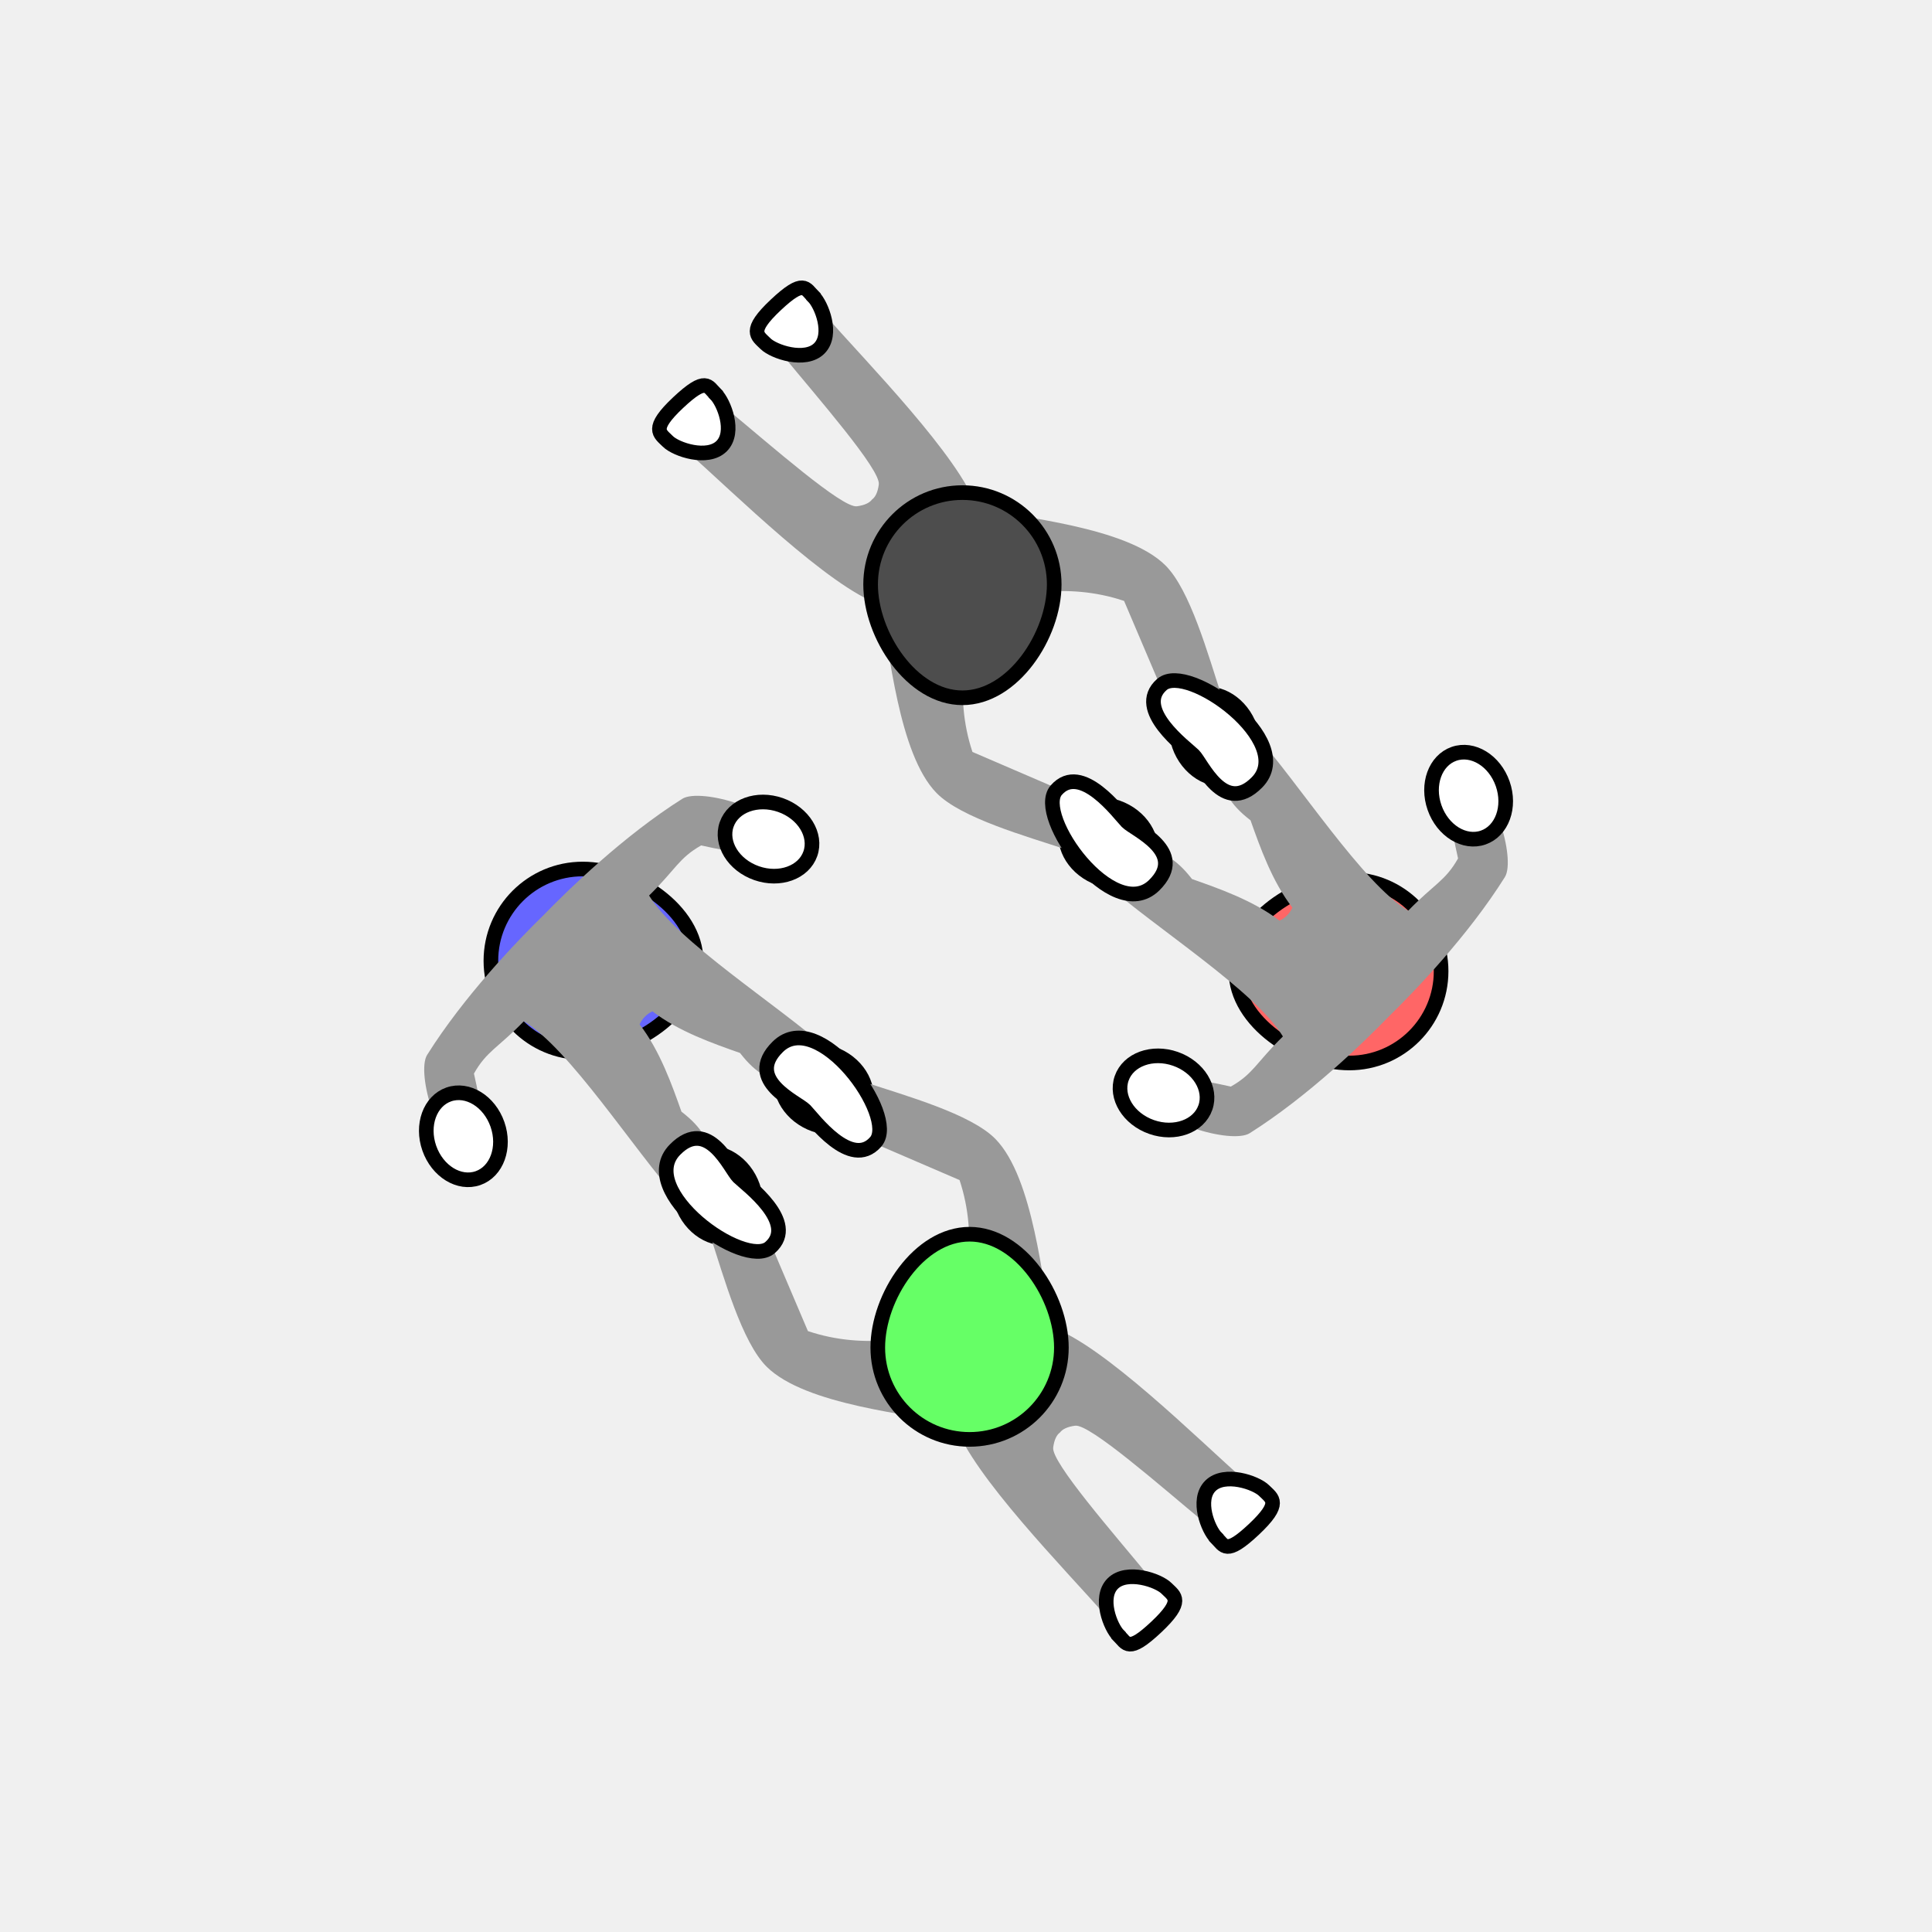
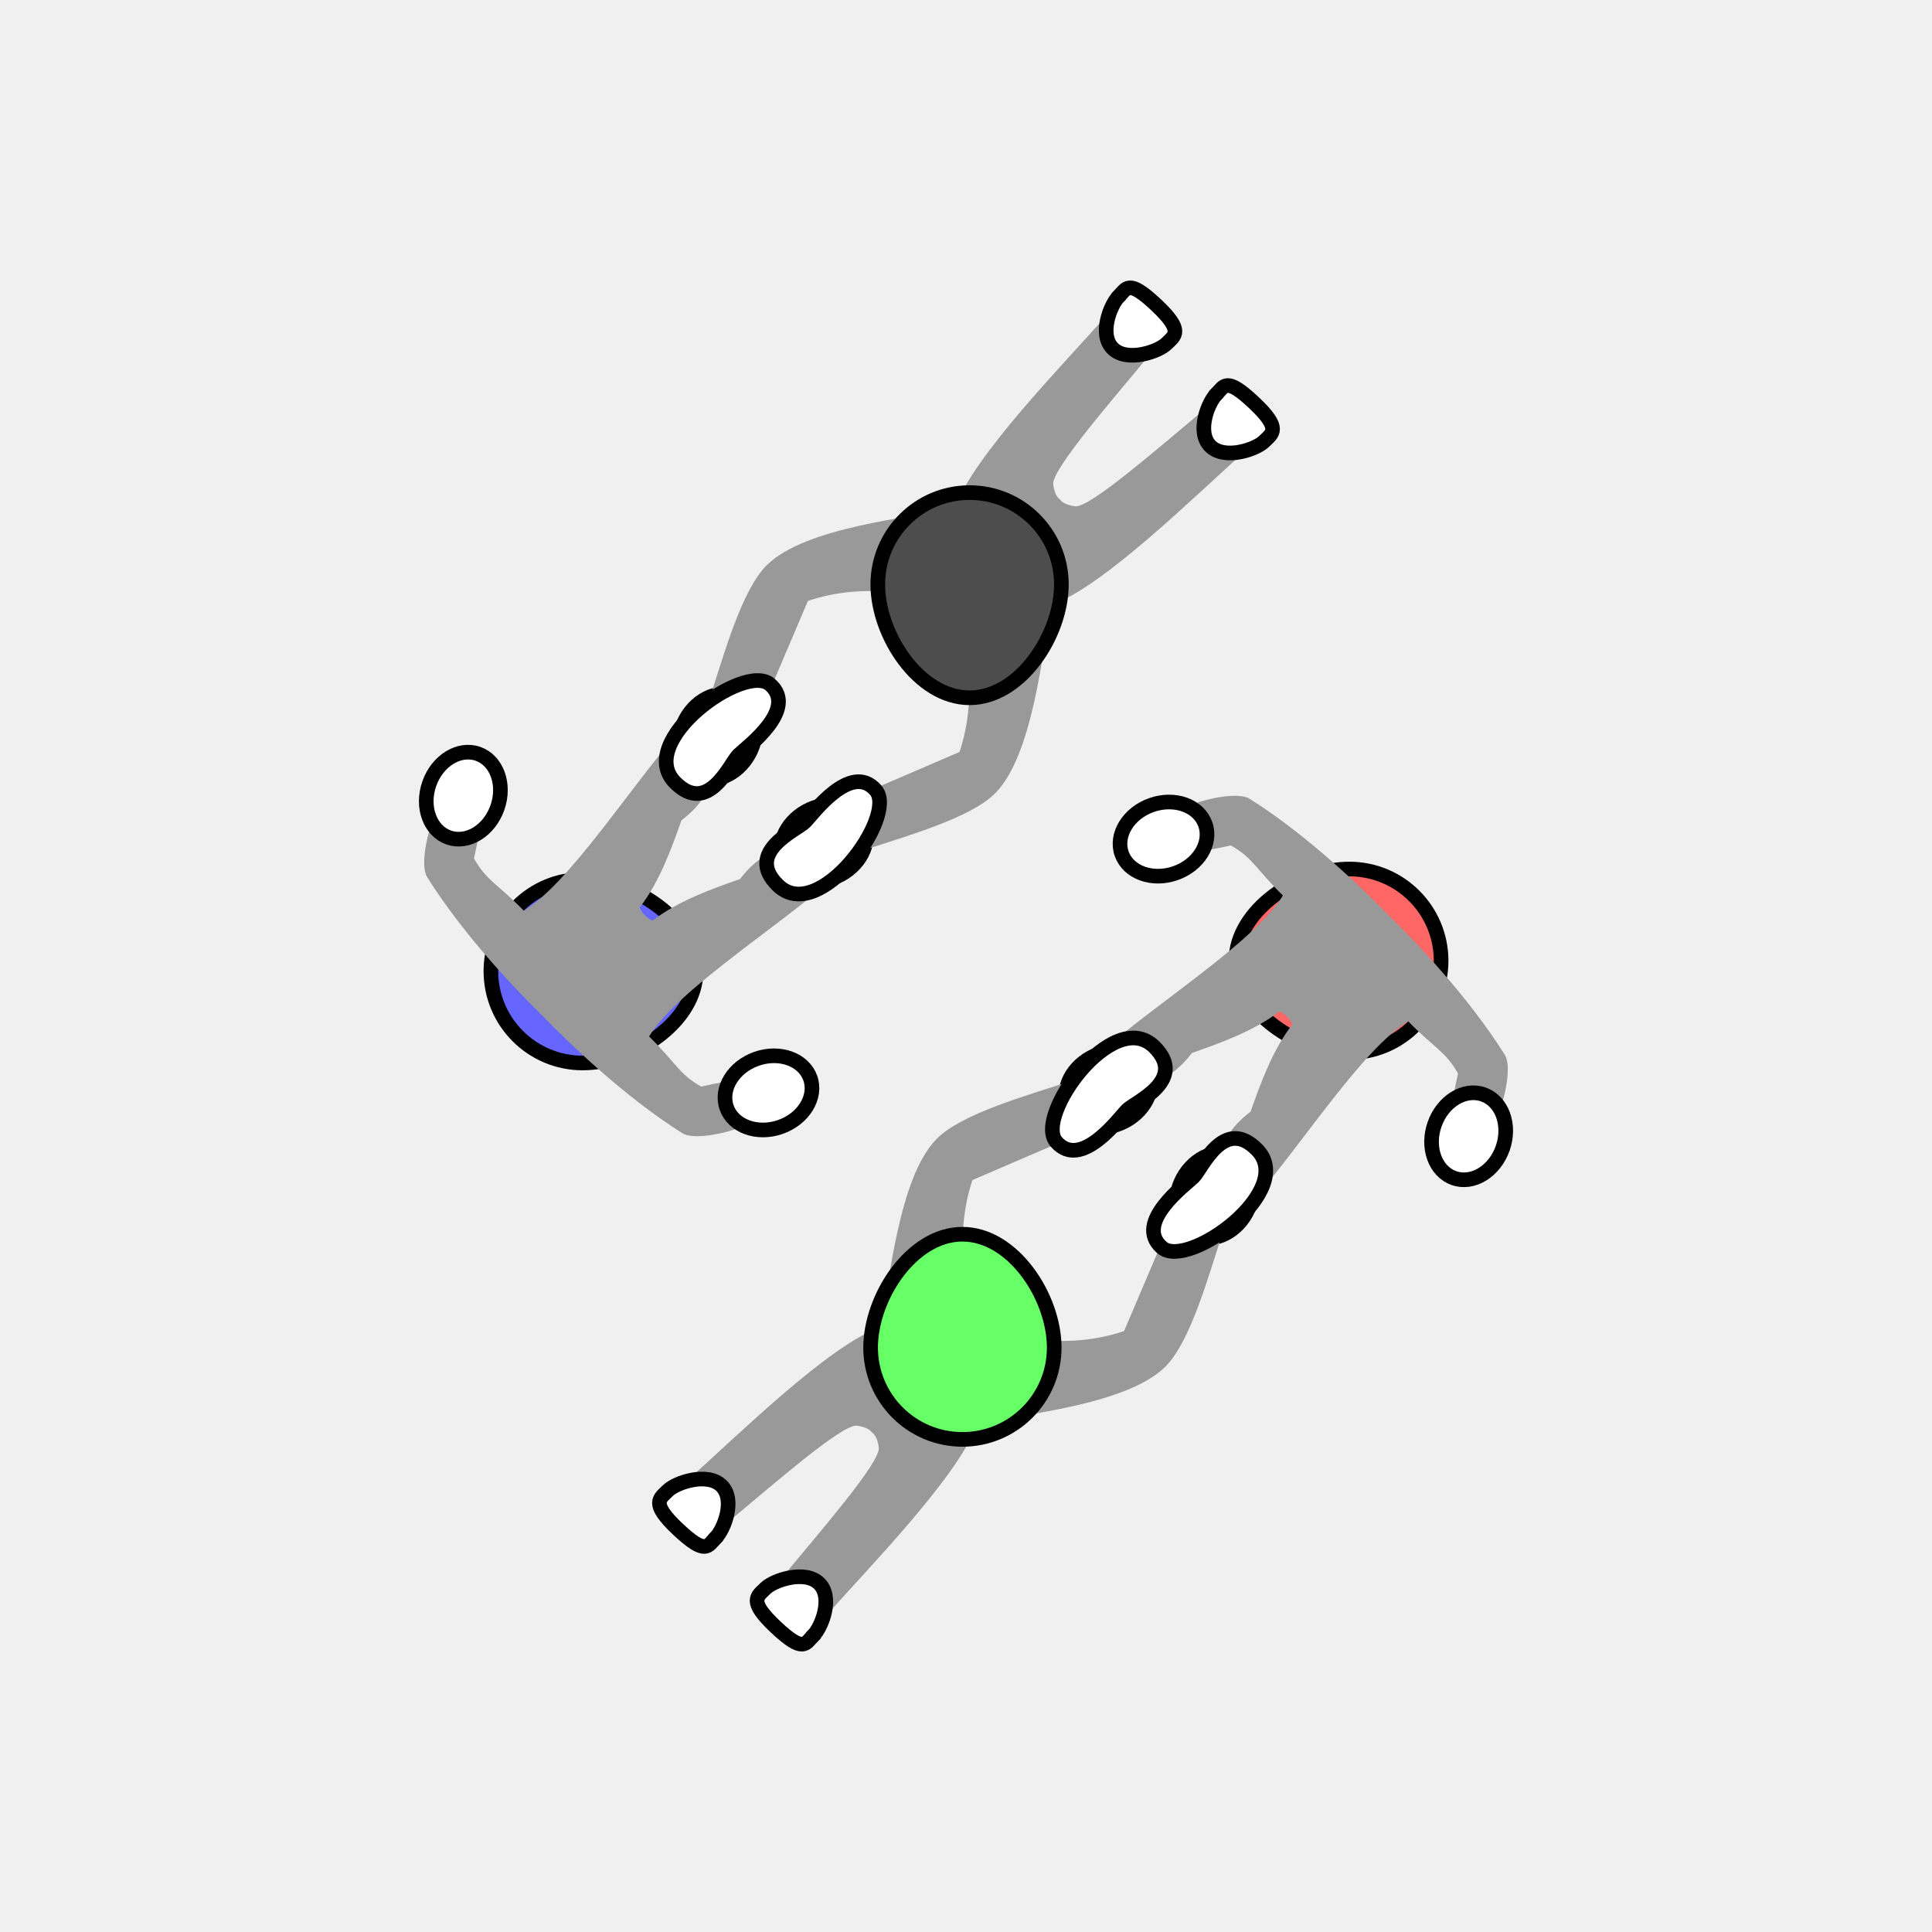
<svg xmlns="http://www.w3.org/2000/svg" width="35mm" height="35mm" viewBox="0 0 35 35" version="1.1" id="svg1" xml:space="preserve">
  <defs id="defs1" />
  <g id="layer1">
-     <path id="path1-3-0-5-2" style="fill:#6666ff;fill-opacity:1;stroke:#000000;stroke-width:0.265" d="m 10.556,15.743 c 0.918,0 2.054,0.744 2.054,1.663 0,0.918 -1.136,1.663 -2.054,1.663 -0.918,10e-7 -1.663,-0.744 -1.663,-1.663 0,-0.918 0.744,-1.663 1.663,-1.663 z" />
-     <ellipse style="fill:#ffffff;fill-opacity:1;stroke:#000000;stroke-width:0.265;stroke-dasharray:none;stroke-opacity:1" id="path1-7-2-9-9-8-7-2" cx="-12.887" cy="-22.274" rx="0.654" ry="0.803" transform="rotate(151.2852)" />
-     <ellipse style="fill:#ffffff;fill-opacity:1;stroke:#000000;stroke-width:0.265;stroke-dasharray:none;stroke-opacity:1" id="path1-7-2-9-9-8-7-2-2" cx="-3.745" cy="-24.945" rx="0.654" ry="0.803" transform="matrix(0.4804507,-0.8770217,-0.8770217,-0.4804507,0,0)" />
-     <path style="fill:#999999;fill-opacity:1;stroke:none;stroke-width:0.265;stroke-dasharray:none;stroke-opacity:1" d="m 16.062,7.559 c -0.262,-0.004 -0.518,0.082 -0.508,0.262 0.072,1.252 0.081,3.577 0.51,4.482 -0.438,0.679 -1.68,2.143 -1.689,3.135 -0.006,0.634 0.589,1.69 0.957,2.42 0.127,0.251 1.024,0.012 0.92,-0.25 l -0.891,-2.238 c 0.496,-0.99 1.378,-1.524 1.941,-1.777 0.563,0.256 1.443,0.793 1.936,1.785 l -0.9,2.234 c -0.105,0.261 0.792,0.505 0.92,0.254 0.371,-0.729 0.968,-1.784 0.965,-2.418 -0.006,-0.992 -1.242,-2.458 -1.678,-3.139 0.432,-0.904 0.45,-3.23 0.527,-4.482 0.022,-0.359 -1.022,-0.346 -1.057,0.012 -0.101,1.03 -0.213,2.744 -0.428,2.906 -0.121,0.092 -0.211,0.116 -0.279,0.105 -0.068,0.01 -0.16,-0.015 -0.281,-0.107 C 16.814,10.579 16.706,8.866 16.609,7.836 16.593,7.657 16.325,7.563 16.062,7.559 Z" id="path4-6-3" transform="rotate(-45,14.37888,11.77311)" />
-     <path id="path1-7-1-9-7" style="fill:#ffffff;stroke:#000000;stroke-width:0.265;stroke-dasharray:none" d="m 14.736,5.374 c 0.147,0.147 0.361,0.683 0.106,0.938 -0.255,0.255 -0.827,0.061 -0.974,-0.086 -0.147,-0.147 -0.323,-0.223 0.186,-0.702 0.509,-0.478 0.535,-0.298 0.682,-0.151 z" />
-     <path id="path1-7-1-9-7-5" style="fill:#ffffff;stroke:#000000;stroke-width:0.265;stroke-dasharray:none" d="m 12.967,7.144 c 0.147,0.147 0.361,0.683 0.106,0.938 -0.255,0.255 -0.827,0.061 -0.974,-0.086 -0.147,-0.147 -0.323,-0.223 0.186,-0.702 0.509,-0.478 0.535,-0.298 0.682,-0.151 z" />
-     <path id="path1-3-0" style="fill:#ff6666;fill-opacity:1;stroke:#000000;stroke-width:0.265" d="m 24.444,19.257 c -0.918,-1e-6 -2.054,-0.744 -2.054,-1.663 10e-7,-0.918 1.136,-1.663 2.054,-1.663 0.918,-1e-6 1.663,0.744 1.663,1.663 0,0.918 -0.744,1.663 -1.663,1.663 z" />
-     <path style="fill:#999999;fill-opacity:1;stroke:none;stroke-width:0.265;stroke-dasharray:none;stroke-opacity:1" d="m 16.191,8.904 c -0.292,-0.008 -0.617,0.099 -0.605,0.301 0.072,1.252 0.538,3.33 0.305,4.273 -0.676,-0.01 -0.857,0.095 -1.309,-0.031 -0.321,-0.512 -0.75,-1.125 -1.102,-0.854 -0.354,0.274 0.361,1.606 0.742,1.693 1.223,0.28 2.604,0.306 3.273,0.299 0.67,0.009 2.052,-0.011 3.275,-0.287 0.382,-0.086 1.103,-1.416 0.75,-1.691 -0.35,-0.273 -0.783,0.341 -1.105,0.852 -0.452,0.125 -0.633,0.018 -1.309,0.025 -0.23,-0.945 0.243,-3.019 0.32,-4.271 0.022,-0.359 -1.02,-0.424 -1.055,-0.066 -0.05,0.515 -0.184,0.627 -0.117,1.156 -0.217,0.453 -0.512,1.061 -0.588,1.654 -0.059,0.022 -0.115,0.03 -0.166,0.029 -0.051,9.3e-5 -0.107,-0.009 -0.166,-0.031 -0.074,-0.593 -0.366,-1.201 -0.582,-1.654 0.069,-0.529 -0.065,-0.641 -0.113,-1.156 -0.015,-0.156 -0.222,-0.234 -0.449,-0.24 z" id="path4-6-3-2" transform="matrix(-0.7071068,0.7071068,0.7071068,0.7071068,27.21644,-4.268112)" />
-     <path id="path1-7-1-1-4" style="fill:#ffffff;stroke:#000000;stroke-width:0.265;stroke-dasharray:none" d="m 21.05,12.399 c -0.517,0.449 0.423,1.136 0.572,1.281 0.148,0.145 0.546,1.106 1.149,0.494 0.732,-0.742 -1.255,-2.179 -1.721,-1.775 z" />
-     <path id="path1-7-1-1-4-5" style="fill:#ffffff;stroke:#000000;stroke-width:0.265;stroke-dasharray:none" d="m 19.135,14.315 c 0.449,-0.517 1.136,0.423 1.281,0.572 0.145,0.148 1.106,0.546 0.494,1.149 -0.742,0.732 -2.179,-1.255 -1.775,-1.721 z" />
-     <ellipse style="fill:#ffffff;fill-opacity:1;stroke:#000000;stroke-width:0.265;stroke-dasharray:none;stroke-opacity:1" id="path1-7-2-9-9-1-3" cx="-20.357" cy="-22.388" rx="0.654" ry="0.803" transform="rotate(160.7281)" />
-     <ellipse style="fill:#ffffff;fill-opacity:1;stroke:#000000;stroke-width:0.265;stroke-dasharray:none;stroke-opacity:1" id="path1-7-2-9-9-1-3-9" cx="-11.733" cy="-26.432" rx="0.654" ry="0.803" transform="matrix(0.3300518,-0.9439628,-0.9439628,-0.3300518,0,0)" />
-     <path id="path1-3-2" style="fill:#4d4d4d;fill-opacity:1;stroke:#000000;stroke-width:0.265" d="m 19.098,10.587 c 0,0.918 -0.744,2.054 -1.663,2.054 -0.918,1e-6 -1.663,-1.136 -1.663,-2.054 10e-7,-0.918 0.744,-1.663 1.663,-1.663 0.918,-1e-6 1.663,0.744 1.663,1.663 z" />
-     <ellipse style="fill:#ffffff;fill-opacity:1;stroke:#000000;stroke-width:0.265;stroke-dasharray:none;stroke-opacity:1" id="path1-7-2-9-9-8-7-2-5" cx="0.993" cy="25.238" rx="0.654" ry="0.803" transform="rotate(-28.71484)" />
-     <ellipse style="fill:#ffffff;fill-opacity:1;stroke:#000000;stroke-width:0.265;stroke-dasharray:none;stroke-opacity:1" id="path1-7-2-9-9-8-7-2-2-4" cx="10.135" cy="22.567" rx="0.654" ry="0.803" transform="matrix(-0.4804507,0.8770217,0.8770217,0.4804507,0,0)" />
-     <path style="fill:#999999;fill-opacity:1;stroke:none;stroke-width:0.265;stroke-dasharray:none;stroke-opacity:1" d="m 16.062,7.559 c -0.262,-0.004 -0.518,0.082 -0.508,0.262 0.072,1.252 0.081,3.577 0.51,4.482 -0.438,0.679 -1.68,2.143 -1.689,3.135 -0.006,0.634 0.589,1.69 0.957,2.42 0.127,0.251 1.024,0.012 0.92,-0.25 l -0.891,-2.238 c 0.496,-0.99 1.378,-1.524 1.941,-1.777 0.563,0.256 1.443,0.793 1.936,1.785 l -0.9,2.234 c -0.105,0.261 0.792,0.505 0.92,0.254 0.371,-0.729 0.968,-1.784 0.965,-2.418 -0.006,-0.992 -1.242,-2.458 -1.678,-3.139 0.432,-0.904 0.45,-3.23 0.527,-4.482 0.022,-0.359 -1.022,-0.346 -1.057,0.012 -0.101,1.03 -0.213,2.744 -0.428,2.906 -0.121,0.092 -0.211,0.116 -0.279,0.105 -0.068,0.01 -0.16,-0.015 -0.281,-0.107 C 16.814,10.579 16.706,8.866 16.609,7.836 16.593,7.657 16.325,7.563 16.062,7.559 Z" id="path4-6-3-7" transform="rotate(135,15.12783,18.79282)" />
-     <path id="path1-7-1-9-7-4" style="fill:#ffffff;stroke:#000000;stroke-width:0.265;stroke-dasharray:none" d="m 20.264,29.626 c -0.147,-0.147 -0.361,-0.683 -0.106,-0.938 0.255,-0.255 0.827,-0.061 0.974,0.086 0.147,0.147 0.323,0.223 -0.186,0.702 -0.509,0.478 -0.535,0.298 -0.682,0.151 z" />
-     <path id="path1-7-1-9-7-5-4" style="fill:#ffffff;stroke:#000000;stroke-width:0.265;stroke-dasharray:none" d="m 22.033,27.856 c -0.147,-0.147 -0.361,-0.683 -0.106,-0.938 0.255,-0.255 0.827,-0.061 0.974,0.086 0.147,0.147 0.323,0.223 -0.186,0.702 -0.509,0.478 -0.535,0.298 -0.682,0.151 z" />
-     <path style="fill:#999999;fill-opacity:1;stroke:none;stroke-width:0.265;stroke-dasharray:none;stroke-opacity:1" d="m 16.191,8.904 c -0.292,-0.008 -0.617,0.099 -0.605,0.301 0.072,1.252 0.538,3.33 0.305,4.273 -0.676,-0.01 -0.857,0.095 -1.309,-0.031 -0.321,-0.512 -0.75,-1.125 -1.102,-0.854 -0.354,0.274 0.361,1.606 0.742,1.693 1.223,0.28 2.604,0.306 3.273,0.299 0.67,0.009 2.052,-0.011 3.275,-0.287 0.382,-0.086 1.103,-1.416 0.75,-1.691 -0.35,-0.273 -0.783,0.341 -1.105,0.852 -0.452,0.125 -0.633,0.018 -1.309,0.025 -0.23,-0.945 0.243,-3.019 0.32,-4.271 0.022,-0.359 -1.02,-0.424 -1.055,-0.066 -0.05,0.515 -0.184,0.627 -0.117,1.156 -0.217,0.453 -0.512,1.061 -0.588,1.654 -0.059,0.022 -0.115,0.03 -0.166,0.029 -0.051,9.3e-5 -0.107,-0.009 -0.166,-0.031 -0.074,-0.593 -0.366,-1.201 -0.582,-1.654 0.069,-0.529 -0.065,-0.641 -0.113,-1.156 -0.015,-0.156 -0.222,-0.234 -0.449,-0.24 z" id="path4-6-3-2-0" transform="matrix(0.7071068,-0.7071068,-0.7071068,-0.7071068,7.783559,39.26812)" />
-     <path id="path1-7-1-1-4-7" style="fill:#ffffff;stroke:#000000;stroke-width:0.265;stroke-dasharray:none" d="m 13.95,22.601 c 0.517,-0.449 -0.423,-1.136 -0.572,-1.281 -0.148,-0.145 -0.546,-1.106 -1.149,-0.494 -0.732,0.742 1.255,2.179 1.721,1.775 z" />
-     <path id="path1-7-1-1-4-5-8" style="fill:#ffffff;stroke:#000000;stroke-width:0.265;stroke-dasharray:none" d="m 15.865,20.685 c -0.449,0.517 -1.136,-0.423 -1.281,-0.572 -0.145,-0.148 -1.106,-0.546 -0.494,-1.149 0.742,-0.732 2.179,1.255 1.775,1.721 z" />
-     <ellipse style="fill:#ffffff;fill-opacity:1;stroke:#000000;stroke-width:0.265;stroke-dasharray:none;stroke-opacity:1" id="path1-7-2-9-9-1-3-6" cx="1.13" cy="22.202" rx="0.654" ry="0.803" transform="rotate(-19.27192)" />
-     <ellipse style="fill:#ffffff;fill-opacity:1;stroke:#000000;stroke-width:0.265;stroke-dasharray:none;stroke-opacity:1" id="path1-7-2-9-9-1-3-9-8" cx="9.754" cy="18.159" rx="0.654" ry="0.803" transform="matrix(-0.3300518,0.9439628,0.9439628,0.3300518,0,0)" />
-     <path id="path1-3-2-1" style="fill:#66ff66;fill-opacity:1;stroke:#000000;stroke-width:0.265" d="m 15.902,24.413 c 0,-0.918 0.744,-2.054 1.663,-2.054 0.918,0 1.663,1.136 1.663,2.054 0,0.918 -0.744,1.663 -1.663,1.663 -0.918,0 -1.663,-0.744 -1.663,-1.663 z" />
+     <path id="path1-3-0-5-2" style="fill:#6666ff;fill-opacity:1;stroke:#000000;stroke-width:0.265" d="m 10.556,19.257 c 0.918,0 2.054,-0.744 2.054,-1.663 0,-0.918 -1.136,-1.663 -2.054,-1.663 -0.918,-10e-7 -1.663,0.744 -1.663,1.663 0,0.918 0.744,1.663 1.663,1.663 z" />
+     <ellipse style="fill:#ffffff;fill-opacity:1;stroke:#000000;stroke-width:0.265;stroke-dasharray:none;stroke-opacity:1" id="path1-7-2-9-9-8-7-2" cx="-29.703" cy="8.422" rx="0.654" ry="0.803" transform="matrix(-0.8770217,-0.4804507,-0.4804507,0.8770217,0,0)" />
+     <ellipse style="fill:#ffffff;fill-opacity:1;stroke:#000000;stroke-width:0.265;stroke-dasharray:none;stroke-opacity:1" id="path1-7-2-9-9-8-7-2-2" cx="26.951" cy="-8.129" rx="0.654" ry="0.803" transform="rotate(61.28516)" />
+     <path style="fill:#999999;fill-opacity:1;stroke:none;stroke-width:0.265;stroke-dasharray:none;stroke-opacity:1" d="m 16.062,7.559 c -0.262,-0.004 -0.518,0.082 -0.508,0.262 0.072,1.252 0.081,3.577 0.51,4.482 -0.438,0.679 -1.68,2.143 -1.689,3.135 -0.006,0.634 0.589,1.69 0.957,2.42 0.127,0.251 1.024,0.012 0.92,-0.25 l -0.891,-2.238 c 0.496,-0.99 1.378,-1.524 1.941,-1.777 0.563,0.256 1.443,0.793 1.936,1.785 l -0.9,2.234 c -0.105,0.261 0.792,0.505 0.92,0.254 0.371,-0.729 0.968,-1.784 0.965,-2.418 -0.006,-0.992 -1.242,-2.458 -1.678,-3.139 0.432,-0.904 0.45,-3.23 0.527,-4.482 0.022,-0.359 -1.022,-0.346 -1.057,0.012 -0.101,1.03 -0.213,2.744 -0.428,2.906 -0.121,0.092 -0.211,0.116 -0.279,0.105 -0.068,0.01 -0.16,-0.015 -0.281,-0.107 C 16.814,10.579 16.706,8.866 16.609,7.836 16.593,7.657 16.325,7.563 16.062,7.559 Z" id="path4-6-3" transform="matrix(0.7071068,0.7071068,0.7071068,-0.7071068,-4.11337,21.38433)" />
+     <path id="path1-7-1-9-7" style="fill:#ffffff;stroke:#000000;stroke-width:0.265;stroke-dasharray:none" d="m 14.736,29.626 c 0.147,-0.147 0.361,-0.683 0.106,-0.938 -0.255,-0.255 -0.827,-0.061 -0.974,0.086 -0.147,0.147 -0.323,0.223 0.186,0.702 0.509,0.478 0.535,0.298 0.682,0.151 z" />
+     <path id="path1-7-1-9-7-5" style="fill:#ffffff;stroke:#000000;stroke-width:0.265;stroke-dasharray:none" d="m 12.967,27.856 c 0.147,-0.147 0.361,-0.683 0.106,-0.938 -0.255,-0.255 -0.827,-0.061 -0.974,0.086 -0.147,0.147 -0.323,0.223 0.186,0.702 0.509,0.478 0.535,0.298 0.682,0.151 z" />
+     <path id="path1-3-0" style="fill:#ff6666;fill-opacity:1;stroke:#000000;stroke-width:0.265" d="m 24.444,15.743 c -0.918,1e-6 -2.054,0.744 -2.054,1.663 1e-6,0.918 1.136,1.663 2.054,1.663 0.918,1e-6 1.663,-0.744 1.663,-1.663 0,-0.918 -0.744,-1.663 -1.663,-1.663 z" />
+     <path style="fill:#999999;fill-opacity:1;stroke:none;stroke-width:0.265;stroke-dasharray:none;stroke-opacity:1" d="m 16.191,8.904 c -0.292,-0.008 -0.617,0.099 -0.605,0.301 0.072,1.252 0.538,3.33 0.305,4.273 -0.676,-0.01 -0.857,0.095 -1.309,-0.031 -0.321,-0.512 -0.75,-1.125 -1.102,-0.854 -0.354,0.274 0.361,1.606 0.742,1.693 1.223,0.28 2.604,0.306 3.273,0.299 0.67,0.009 2.052,-0.011 3.275,-0.287 0.382,-0.086 1.103,-1.416 0.75,-1.691 -0.35,-0.273 -0.783,0.341 -1.105,0.852 -0.452,0.125 -0.633,0.018 -1.309,0.025 -0.23,-0.945 0.243,-3.019 0.32,-4.271 0.022,-0.359 -1.02,-0.424 -1.055,-0.066 -0.05,0.515 -0.184,0.627 -0.117,1.156 -0.217,0.453 -0.512,1.061 -0.588,1.654 -0.059,0.022 -0.115,0.03 -0.166,0.029 -0.051,9.3e-5 -0.107,-0.009 -0.166,-0.031 -0.074,-0.593 -0.366,-1.201 -0.582,-1.654 0.069,-0.529 -0.065,-0.641 -0.113,-1.156 -0.015,-0.156 -0.222,-0.234 -0.449,-0.24 z" id="path4-6-3-2" transform="rotate(-135,21.74091,13.99735)" />
+     <path id="path1-7-1-1-4" style="fill:#ffffff;stroke:#000000;stroke-width:0.265;stroke-dasharray:none" d="m 21.05,22.601 c -0.517,-0.449 0.423,-1.136 0.572,-1.281 0.148,-0.145 0.546,-1.106 1.149,-0.494 0.732,0.742 -1.255,2.179 -1.721,1.775 z" />
+     <path id="path1-7-1-1-4-5" style="fill:#ffffff;stroke:#000000;stroke-width:0.265;stroke-dasharray:none" d="m 19.135,20.685 c 0.449,0.517 1.136,-0.423 1.281,-0.572 0.145,-0.148 1.106,-0.546 0.494,-1.149 -0.742,-0.732 -2.179,1.255 -1.775,1.721 z" />
+     <ellipse style="fill:#ffffff;fill-opacity:1;stroke:#000000;stroke-width:0.265;stroke-dasharray:none;stroke-opacity:1" id="path1-7-2-9-9-1-3" cx="-31.909" cy="10.65" rx="0.654" ry="0.803" transform="matrix(-0.9439628,-0.3300518,-0.3300518,0.9439628,0,0)" />
+     <ellipse style="fill:#ffffff;fill-opacity:1;stroke:#000000;stroke-width:0.265;stroke-dasharray:none;stroke-opacity:1" id="path1-7-2-9-9-1-3-9" cx="21.306" cy="-14.88" rx="0.654" ry="0.803" transform="rotate(70.72808)" />
+     <path id="path1-3-2" style="fill:#66ff66;fill-opacity:1;stroke:#000000;stroke-width:0.265" d="m 19.098,24.413 c 0,-0.918 -0.744,-2.054 -1.663,-2.054 -0.918,-10e-7 -1.663,1.136 -1.663,2.054 10e-7,0.918 0.744,1.663 1.663,1.663 0.918,0 1.663,-0.744 1.663,-1.663 z" />
+     <ellipse style="fill:#ffffff;fill-opacity:1;stroke:#000000;stroke-width:0.265;stroke-dasharray:none;stroke-opacity:1" id="path1-7-2-9-9-8-7-2-5" cx="17.808" cy="-5.458" rx="0.654" ry="0.803" transform="matrix(0.8770218,0.4804507,0.4804507,-0.8770218,0,0)" />
+     <ellipse style="fill:#ffffff;fill-opacity:1;stroke:#000000;stroke-width:0.265;stroke-dasharray:none;stroke-opacity:1" id="path1-7-2-9-9-8-7-2-2-4" cx="-20.56" cy="5.751" rx="0.654" ry="0.803" transform="rotate(-118.7148)" />
+     <path style="fill:#999999;fill-opacity:1;stroke:none;stroke-width:0.265;stroke-dasharray:none;stroke-opacity:1" d="m 16.062,7.559 c -0.262,-0.004 -0.518,0.082 -0.508,0.262 0.072,1.252 0.081,3.577 0.51,4.482 -0.438,0.679 -1.68,2.143 -1.689,3.135 -0.006,0.634 0.589,1.69 0.957,2.42 0.127,0.251 1.024,0.012 0.92,-0.25 l -0.891,-2.238 c 0.496,-0.99 1.378,-1.524 1.941,-1.777 0.563,0.256 1.443,0.793 1.936,1.785 l -0.9,2.234 c -0.105,0.261 0.792,0.505 0.92,0.254 0.371,-0.729 0.968,-1.784 0.965,-2.418 -0.006,-0.992 -1.242,-2.458 -1.678,-3.139 0.432,-0.904 0.45,-3.23 0.527,-4.482 0.022,-0.359 -1.022,-0.346 -1.057,0.012 -0.101,1.03 -0.213,2.744 -0.428,2.906 -0.121,0.092 -0.211,0.116 -0.279,0.105 -0.068,0.01 -0.16,-0.015 -0.281,-0.107 C 16.814,10.579 16.706,8.866 16.609,7.836 16.593,7.657 16.325,7.563 16.062,7.559 Z" id="path4-6-3-7" transform="matrix(-0.7071068,-0.7071068,-0.7071068,0.7071068,39.11335,13.61565)" />
+     <path id="path1-7-1-9-7-4" style="fill:#ffffff;stroke:#000000;stroke-width:0.265;stroke-dasharray:none" d="m 20.264,5.374 c -0.147,0.147 -0.361,0.683 -0.106,0.938 0.255,0.255 0.827,0.061 0.974,-0.086 0.147,-0.147 0.323,-0.223 -0.186,-0.702 -0.509,-0.478 -0.535,-0.298 -0.682,-0.151 z" />
+     <path id="path1-7-1-9-7-5-4" style="fill:#ffffff;stroke:#000000;stroke-width:0.265;stroke-dasharray:none" d="m 22.033,7.144 c -0.147,0.147 -0.361,0.683 -0.106,0.938 0.255,0.255 0.827,0.061 0.974,-0.086 0.147,-0.147 0.323,-0.223 -0.186,-0.702 -0.509,-0.478 -0.535,-0.298 -0.682,-0.151 z" />
+     <path style="fill:#999999;fill-opacity:1;stroke:none;stroke-width:0.265;stroke-dasharray:none;stroke-opacity:1" d="m 16.191,8.904 c -0.292,-0.008 -0.617,0.099 -0.605,0.301 0.072,1.252 0.538,3.33 0.305,4.273 -0.676,-0.01 -0.857,0.095 -1.309,-0.031 -0.321,-0.512 -0.75,-1.125 -1.102,-0.854 -0.354,0.274 0.361,1.606 0.742,1.693 1.223,0.28 2.604,0.306 3.273,0.299 0.67,0.009 2.052,-0.011 3.275,-0.287 0.382,-0.086 1.103,-1.416 0.75,-1.691 -0.35,-0.273 -0.783,0.341 -1.105,0.852 -0.452,0.125 -0.633,0.018 -1.309,0.025 -0.23,-0.945 0.243,-3.019 0.32,-4.271 0.022,-0.359 -1.02,-0.424 -1.055,-0.066 -0.05,0.515 -0.184,0.627 -0.117,1.156 -0.217,0.453 -0.512,1.061 -0.588,1.654 -0.059,0.022 -0.115,0.03 -0.166,0.029 -0.051,9.3e-5 -0.107,-0.009 -0.166,-0.031 -0.074,-0.593 -0.366,-1.201 -0.582,-1.654 0.069,-0.529 -0.065,-0.641 -0.113,-1.156 -0.015,-0.156 -0.222,-0.234 -0.449,-0.24 z" id="path4-6-3-2-0" transform="rotate(45,9.043854,7.261527)" />
+     <path id="path1-7-1-1-4-7" style="fill:#ffffff;stroke:#000000;stroke-width:0.265;stroke-dasharray:none" d="m 13.95,12.399 c 0.517,0.449 -0.423,1.136 -0.572,1.281 -0.148,0.145 -0.546,1.106 -1.149,0.494 -0.732,-0.742 1.255,-2.179 1.721,-1.775 z" />
+     <path id="path1-7-1-1-4-5-8" style="fill:#ffffff;stroke:#000000;stroke-width:0.265;stroke-dasharray:none" d="m 15.865,14.315 c -0.449,-0.517 -1.136,0.423 -1.281,0.572 -0.145,0.148 -1.106,0.546 -0.494,1.149 0.742,0.732 2.179,-1.255 1.775,-1.721 z" />
+     <ellipse style="fill:#ffffff;fill-opacity:1;stroke:#000000;stroke-width:0.265;stroke-dasharray:none;stroke-opacity:1" id="path1-7-2-9-9-1-3-6" cx="12.681" cy="-10.836" rx="0.654" ry="0.803" transform="matrix(0.9439628,0.3300518,0.3300518,-0.9439628,0,0)" />
+     <ellipse style="fill:#ffffff;fill-opacity:1;stroke:#000000;stroke-width:0.265;stroke-dasharray:none;stroke-opacity:1" id="path1-7-2-9-9-1-3-9-8" cx="-23.284" cy="6.607" rx="0.654" ry="0.803" transform="rotate(-109.2719)" />
+     <path id="path1-3-2-1" style="fill:#4d4d4d;fill-opacity:1;stroke:#000000;stroke-width:0.265" d="m 15.902,10.587 c 0,0.918 0.744,2.054 1.663,2.054 0.918,0 1.663,-1.136 1.663,-2.054 0,-0.918 -0.744,-1.663 -1.663,-1.663 -0.918,0 -1.663,0.744 -1.663,1.663 z" />
  </g>
</svg>
